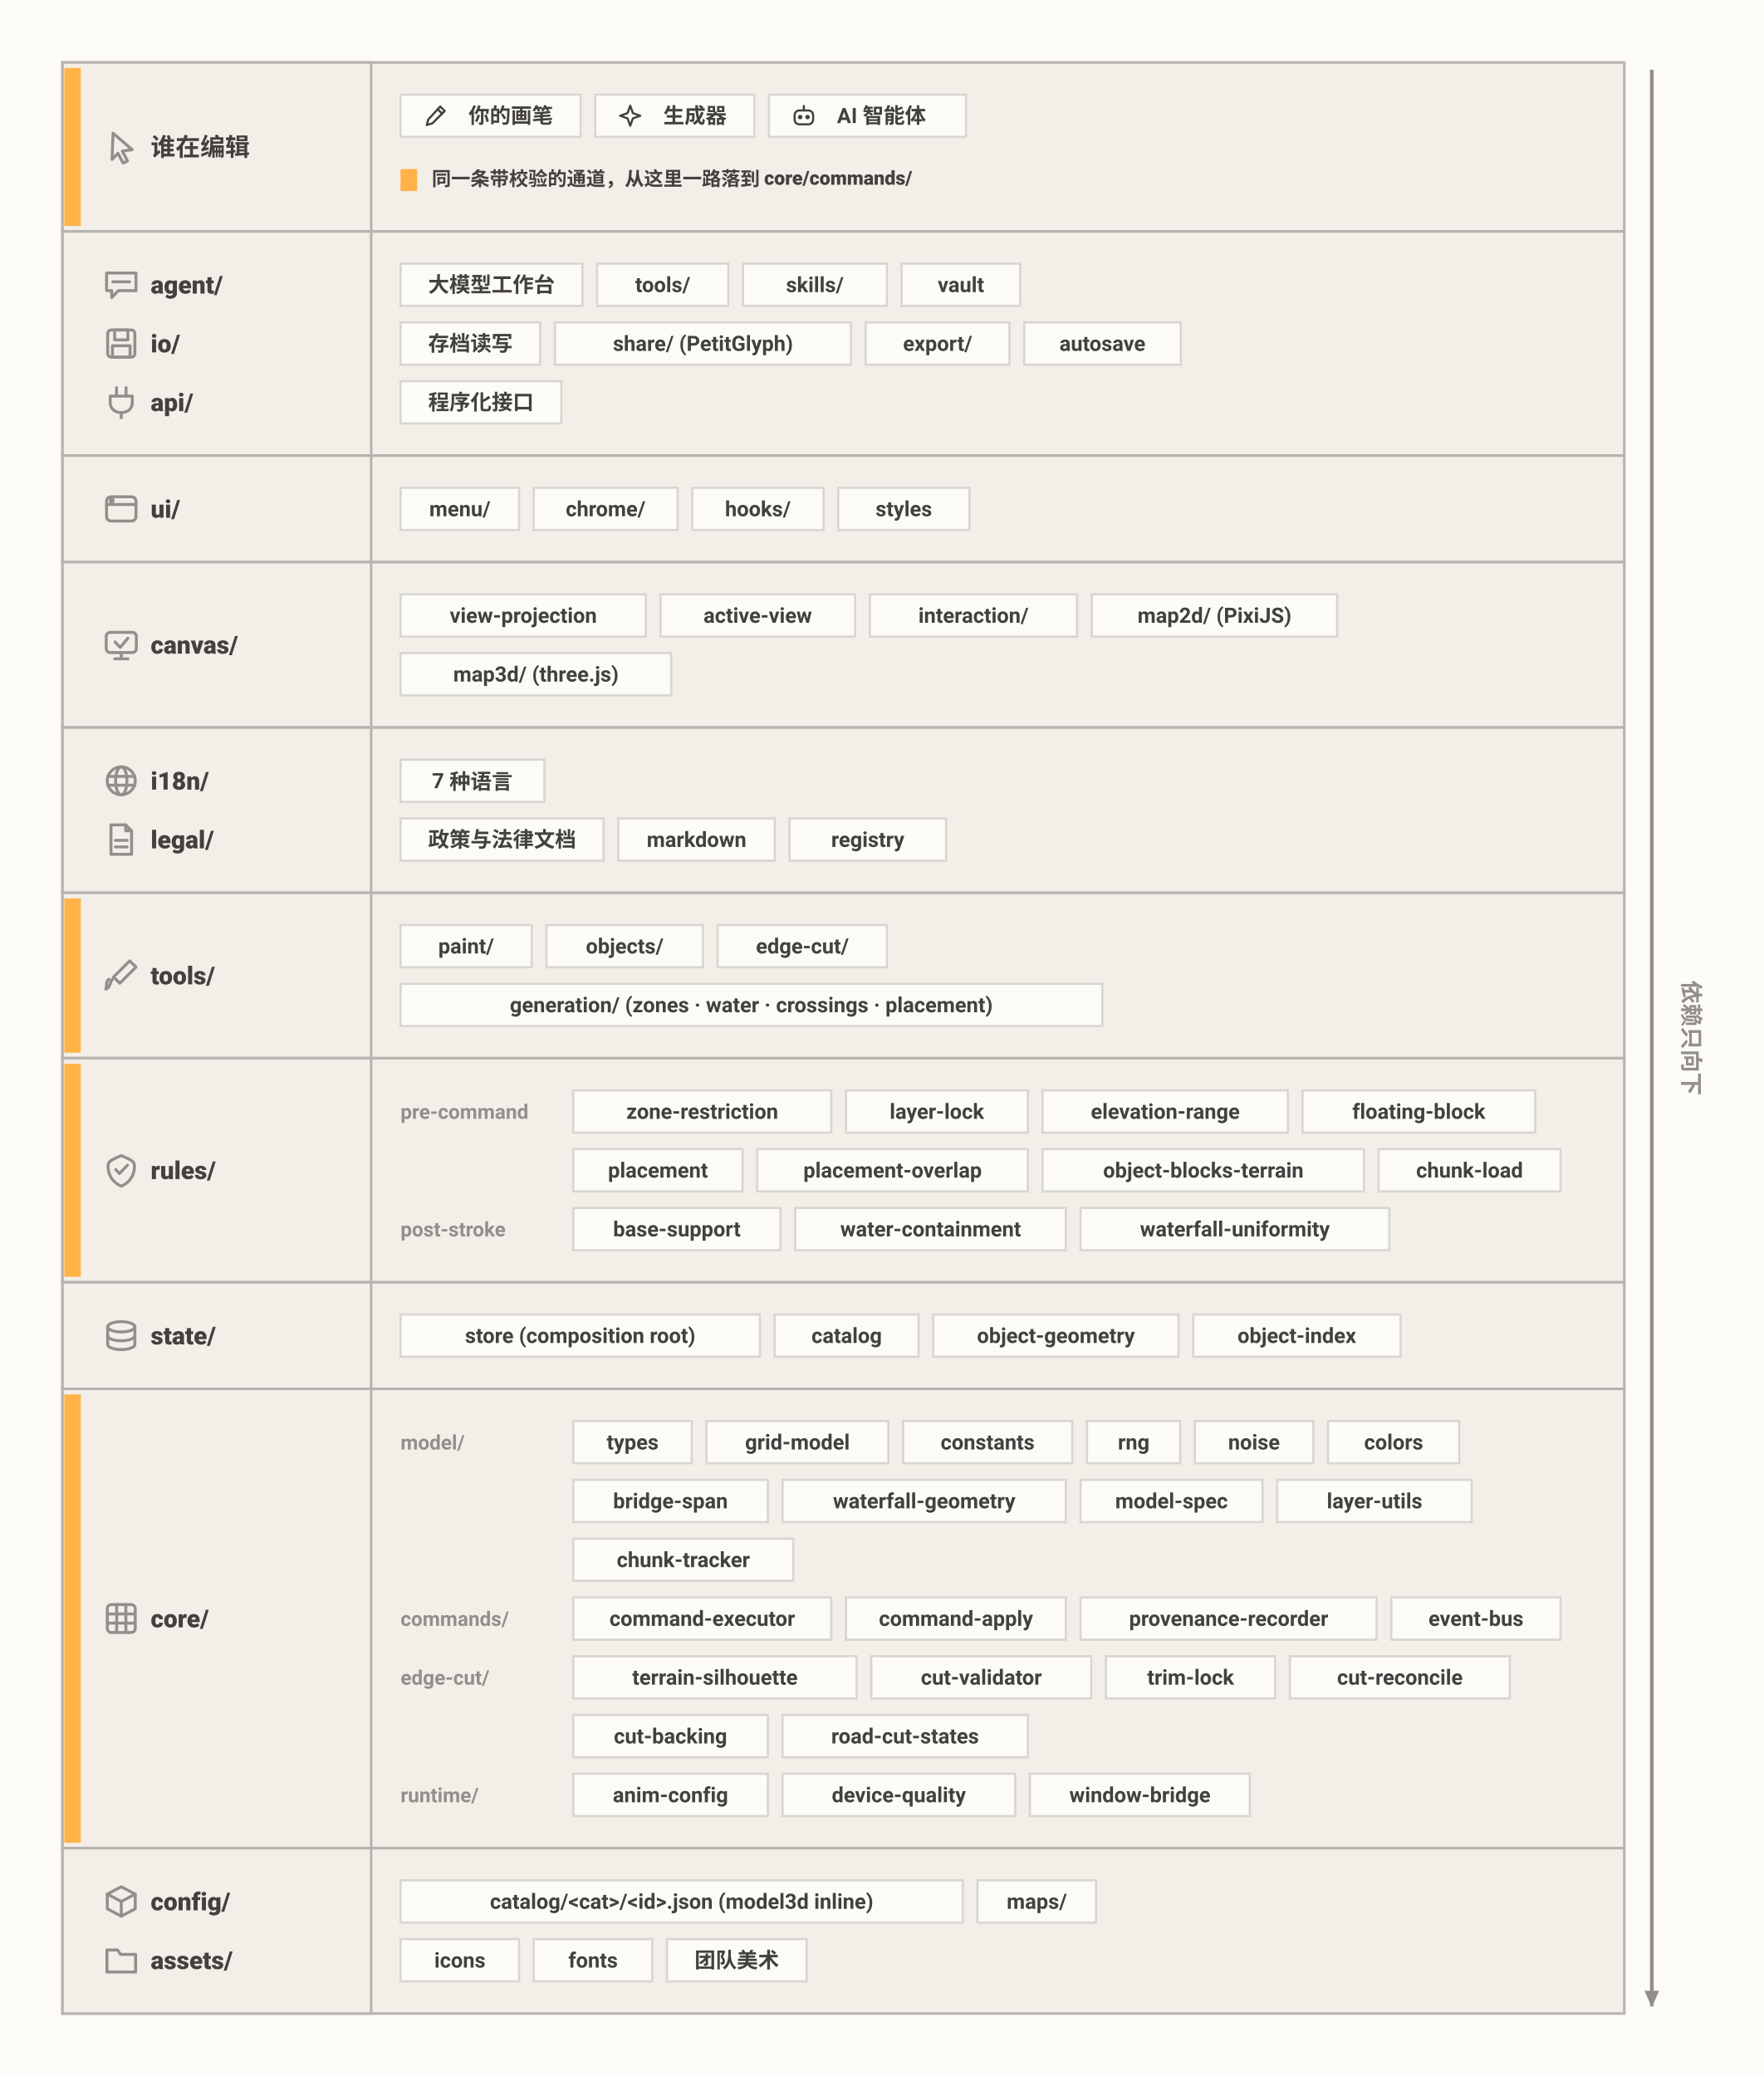
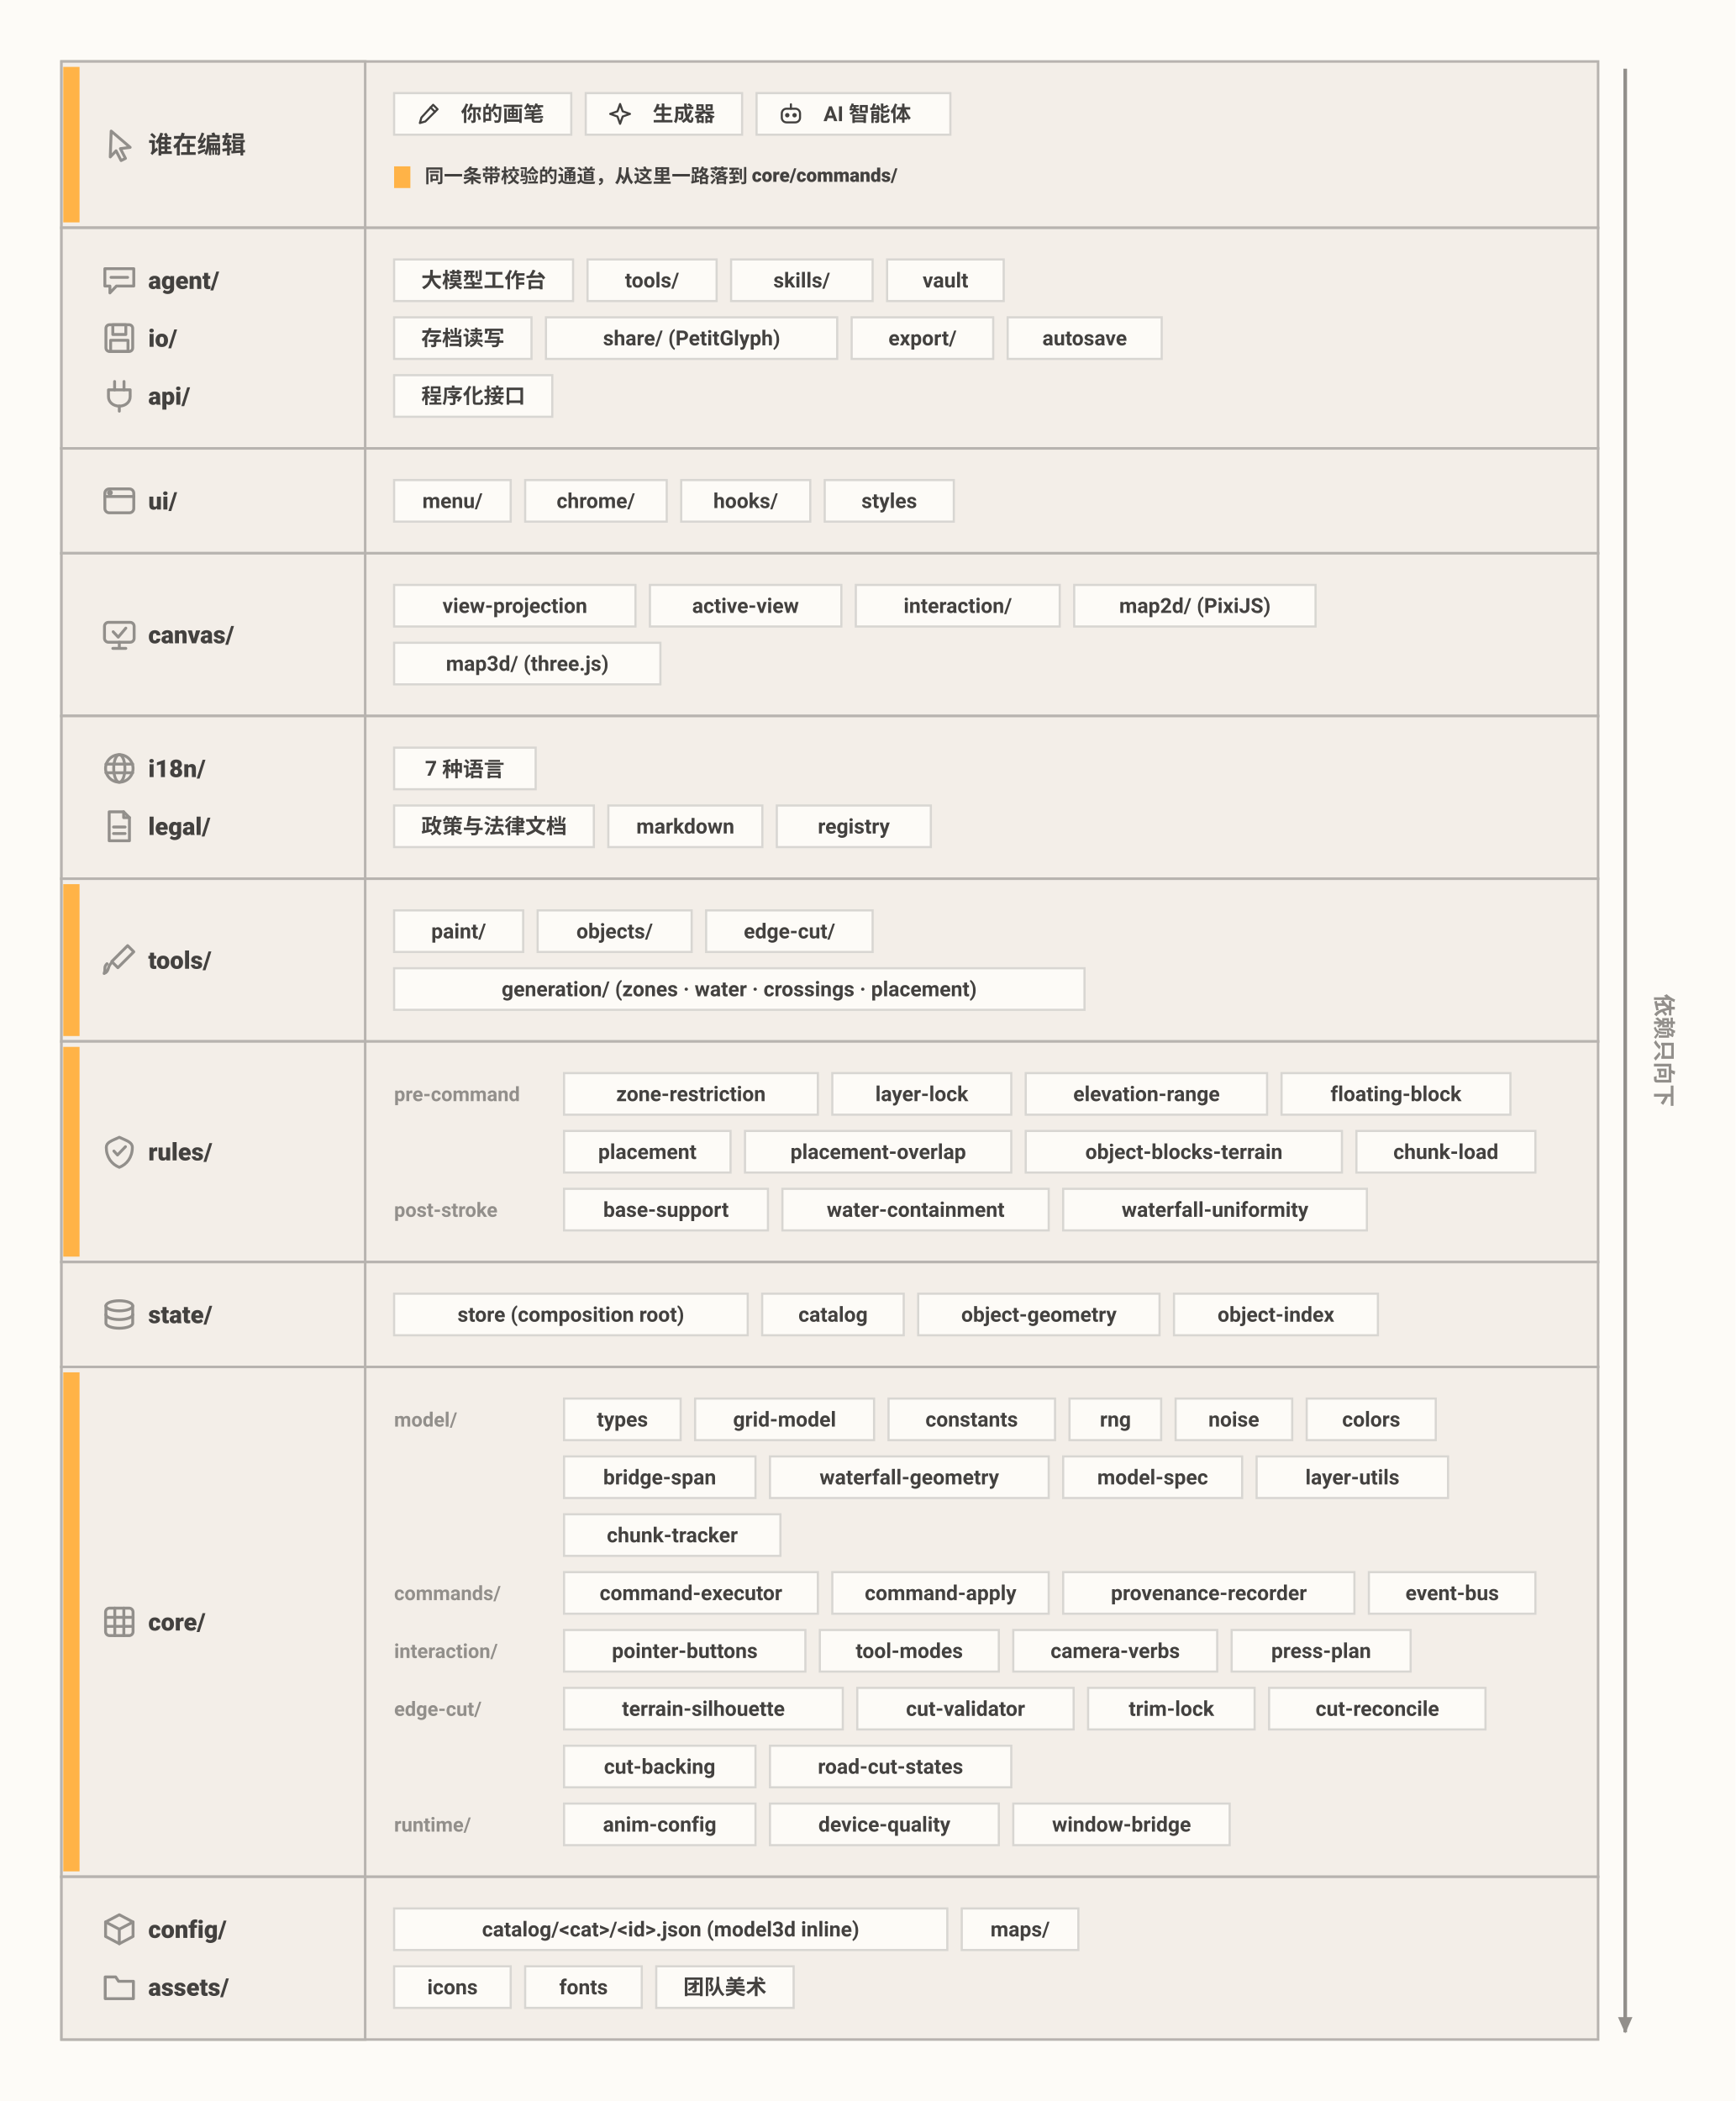
- <svg xmlns="http://www.w3.org/2000/svg" viewBox="0 0 960 1130" width="960" height="1130" font-family="system-ui, -apple-system, Segoe UI, Roboto, Helvetica, Arial, sans-serif">
+ <svg xmlns="http://www.w3.org/2000/svg" viewBox="0 0 960 1162" width="960" height="1162" font-family="system-ui, -apple-system, Segoe UI, Roboto, Helvetica, Arial, sans-serif">
  <defs>
    <marker id="ah" viewBox="0 0 10 10" refX="8.4" refY="5" markerWidth="5" markerHeight="5" orient="auto">
      <path d="M0,1 L9,5 L0,9 Z" fill="#928f8b" />
    </marker>
  </defs>
-   <rect width="960" height="1130" fill="#FDFBF7" />
+   <rect width="960" height="1162" fill="#FDFBF7" />
  <rect x="34" y="34" width="850" height="92" fill="#F3EEE8" stroke="#b7b3af" stroke-width="1.4" />
  <rect x="34" y="34" width="168" height="92" fill="#F3EEE8" stroke="#b7b3af" stroke-width="1.4" />
  <rect x="35" y="37" width="9" height="86" fill="#FFB347" />
  <g transform="translate(66,80)">
    <g fill="none" stroke="#928f8b" stroke-width="1.6" stroke-linecap="round" stroke-linejoin="round">
      <path d="M-4.5,-7.5 L6,1.5 L0.6,2.2 L3.4,7.6 L1,8.8 L-1.8,3.4 L-5,6.8 Z" />
    </g>
  </g>
  <text x="82" y="84.8" font-size="13.5" font-weight="800" fill="#43413F">谁在编辑</text>
  <rect x="218.0" y="51.5" width="98.0" height="23" fill="#FDFBF7" stroke="#d8d6d2" stroke-width="1.2" />
  <g transform="translate(237.0,63) scale(0.72)">
    <g fill="none" stroke="#43413F" stroke-width="1.6" stroke-linecap="round" stroke-linejoin="round">
      <path d="M3.6,-7 L7,-3.6 L-2.4,5.8 L-6.6,7 L-5.4,2.8 Z" />
      <path d="M1.6,-5 L5,-1.6" />
    </g>
  </g>
  <text x="255.0" y="67" font-size="11.5" font-weight="700" fill="#43413F" text-anchor="start">你的画笔</text>
  <rect x="324.0" y="51.5" width="86.5" height="23" fill="#FDFBF7" stroke="#d8d6d2" stroke-width="1.2" />
  <g transform="translate(343.0,63) scale(0.72)">
    <g fill="none" stroke="#43413F" stroke-width="1.6" stroke-linecap="round" stroke-linejoin="round">
      <path d="M0,-7.6 L2,-2 L7.6,0 L2,2 L0,7.6 L-2,2 L-7.6,0 L-2,-2 Z" />
    </g>
  </g>
  <text x="361.0" y="67" font-size="11.5" font-weight="700" fill="#43413F" text-anchor="start">生成器</text>
  <rect x="418.5" y="51.5" width="107.2" height="23" fill="#FDFBF7" stroke="#d8d6d2" stroke-width="1.2" />
  <g transform="translate(437.5,63) scale(0.72)">
    <g fill="none" stroke="#43413F" stroke-width="1.6" stroke-linecap="round" stroke-linejoin="round">
      <rect x="-7" y="-4" width="14" height="10.5" rx="3.6" />
      <path d="M0,-4 L0,-7.4" />
      <circle cx="-2.8" cy="1" r="0.9" fill="#43413F" />
      <circle cx="2.8" cy="1" r="0.9" fill="#43413F" />
    </g>
  </g>
  <text x="455.5" y="67" font-size="11.5" font-weight="700" fill="#43413F" text-anchor="start">AI 智能体</text>
  <rect x="34" y="126" width="850" height="122" fill="#F3EEE8" stroke="#b7b3af" stroke-width="1.4" />
  <rect x="34" y="126" width="168" height="122" fill="#F3EEE8" stroke="#b7b3af" stroke-width="1.4" />
  <g transform="translate(66,155)">
    <g fill="none" stroke="#928f8b" stroke-width="1.6" stroke-linecap="round" stroke-linejoin="round">
      <path d="M-8,-6.4 L8,-6.4 L8,3.2 L-1.6,3.2 L-5.2,7 L-5.2,3.2 L-8,3.2 Z" />
      <path d="M-4.6,-1.6 L4.6,-1.6" />
    </g>
  </g>
  <text x="82" y="159.8" font-size="13.5" font-weight="800" fill="#43413F">agent/</text>
  <g transform="translate(66,187)">
    <g fill="none" stroke="#928f8b" stroke-width="1.6" stroke-linecap="round" stroke-linejoin="round">
      <rect x="-7.4" y="-7.4" width="14.8" height="14.8" rx="2" />
      <rect x="-3.6" y="-7.4" width="7.2" height="5.4" />
      <rect x="-4.8" y="1.2" width="9.6" height="6.2" />
    </g>
  </g>
  <text x="82" y="191.8" font-size="13.5" font-weight="800" fill="#43413F">io/</text>
  <g transform="translate(66,219)">
    <g fill="none" stroke="#928f8b" stroke-width="1.6" stroke-linecap="round" stroke-linejoin="round">
      <path d="M-2.6,-8 L-2.6,-3.4 M2.6,-8 L2.6,-3.4" />
      <path d="M-6,-3.4 L6,-3.4 L6,0.4 C6,3.4 3.4,5.6 0,5.6 C-3.4,5.6 -6,3.4 -6,0.4 Z" />
      <path d="M0,5.6 L0,8.4" />
    </g>
  </g>
  <text x="82" y="223.8" font-size="13.5" font-weight="800" fill="#43413F">api/</text>
  <rect x="218.0" y="143.5" width="99.0" height="23" fill="#FDFBF7" stroke="#d8d6d2" stroke-width="1.2" />
  <text x="267.5" y="159" font-size="11.5" font-weight="600" fill="#43413F" text-anchor="middle">大模型工作台</text>
  <rect x="325.0" y="143.5" width="71.4" height="23" fill="#FDFBF7" stroke="#d8d6d2" stroke-width="1.2" />
  <text x="360.7" y="159" font-size="11.5" font-weight="600" fill="#43413F" text-anchor="middle">tools/</text>
  <rect x="404.4" y="143.5" width="78.3" height="23" fill="#FDFBF7" stroke="#d8d6d2" stroke-width="1.2" />
  <text x="443.5" y="159" font-size="11.5" font-weight="600" fill="#43413F" text-anchor="middle">skills/</text>
  <rect x="490.7" y="143.5" width="64.5" height="23" fill="#FDFBF7" stroke="#d8d6d2" stroke-width="1.2" />
  <text x="523.0" y="159" font-size="11.5" font-weight="600" fill="#43413F" text-anchor="middle">vault</text>
  <rect x="218.0" y="175.5" width="76.0" height="23" fill="#FDFBF7" stroke="#d8d6d2" stroke-width="1.2" />
  <text x="256.0" y="191" font-size="11.5" font-weight="600" fill="#43413F" text-anchor="middle">存档读写</text>
  <rect x="302.0" y="175.5" width="161.1" height="23" fill="#FDFBF7" stroke="#d8d6d2" stroke-width="1.2" />
  <text x="382.6" y="191" font-size="11.5" font-weight="600" fill="#43413F" text-anchor="middle">share/ (PetitGlyph)</text>
  <rect x="471.1" y="175.5" width="78.3" height="23" fill="#FDFBF7" stroke="#d8d6d2" stroke-width="1.2" />
  <text x="510.3" y="191" font-size="11.5" font-weight="600" fill="#43413F" text-anchor="middle">export/</text>
  <rect x="557.4" y="175.5" width="85.2" height="23" fill="#FDFBF7" stroke="#d8d6d2" stroke-width="1.2" />
  <text x="600.0" y="191" font-size="11.5" font-weight="600" fill="#43413F" text-anchor="middle">autosave</text>
  <rect x="218.0" y="207.5" width="87.5" height="23" fill="#FDFBF7" stroke="#d8d6d2" stroke-width="1.2" />
  <text x="261.8" y="223" font-size="11.5" font-weight="600" fill="#43413F" text-anchor="middle">程序化接口</text>
  <rect x="34" y="248" width="850" height="58" fill="#F3EEE8" stroke="#b7b3af" stroke-width="1.4" />
  <rect x="34" y="248" width="168" height="58" fill="#F3EEE8" stroke="#b7b3af" stroke-width="1.4" />
  <g transform="translate(66,277)">
    <g fill="none" stroke="#928f8b" stroke-width="1.6" stroke-linecap="round" stroke-linejoin="round">
      <rect x="-8" y="-6.6" width="16" height="13.2" rx="2.4" />
      <path d="M-8,-2.4 L8,-2.4" />
      <circle cx="-5.2" cy="-4.5" r="0.8" fill="#928f8b" />
    </g>
  </g>
  <text x="82" y="281.8" font-size="13.5" font-weight="800" fill="#43413F">ui/</text>
  <rect x="218.0" y="265.5" width="64.5" height="23" fill="#FDFBF7" stroke="#d8d6d2" stroke-width="1.2" />
  <text x="250.3" y="281" font-size="11.5" font-weight="600" fill="#43413F" text-anchor="middle">menu/</text>
  <rect x="290.5" y="265.5" width="78.3" height="23" fill="#FDFBF7" stroke="#d8d6d2" stroke-width="1.2" />
  <text x="329.6" y="281" font-size="11.5" font-weight="600" fill="#43413F" text-anchor="middle">chrome/</text>
  <rect x="376.8" y="265.5" width="71.4" height="23" fill="#FDFBF7" stroke="#d8d6d2" stroke-width="1.2" />
  <text x="412.5" y="281" font-size="11.5" font-weight="600" fill="#43413F" text-anchor="middle">hooks/</text>
  <rect x="456.2" y="265.5" width="71.4" height="23" fill="#FDFBF7" stroke="#d8d6d2" stroke-width="1.2" />
  <text x="491.9" y="281" font-size="11.5" font-weight="600" fill="#43413F" text-anchor="middle">styles</text>
  <rect x="34" y="306" width="850" height="90" fill="#F3EEE8" stroke="#b7b3af" stroke-width="1.4" />
  <rect x="34" y="306" width="168" height="90" fill="#F3EEE8" stroke="#b7b3af" stroke-width="1.4" />
  <g transform="translate(66,351)">
    <g fill="none" stroke="#928f8b" stroke-width="1.6" stroke-linecap="round" stroke-linejoin="round">
      <rect x="-8.2" y="-6.8" width="16.4" height="11" rx="2.2" />
      <path d="M-3.6,7.6 L3.6,7.6 M0,4.2 L0,7.6" />
      <path d="M-3.4,-1.6 L-0.6,1.4 L3.6,-3.6" />
    </g>
  </g>
  <text x="82" y="355.8" font-size="13.5" font-weight="800" fill="#43413F">canvas/</text>
  <rect x="218.0" y="323.5" width="133.5" height="23" fill="#FDFBF7" stroke="#d8d6d2" stroke-width="1.2" />
  <text x="284.8" y="339" font-size="11.5" font-weight="600" fill="#43413F" text-anchor="middle">view-projection</text>
  <rect x="359.5" y="323.5" width="105.9" height="23" fill="#FDFBF7" stroke="#d8d6d2" stroke-width="1.2" />
  <text x="412.4" y="339" font-size="11.5" font-weight="600" fill="#43413F" text-anchor="middle">active-view</text>
  <rect x="473.4" y="323.5" width="112.8" height="23" fill="#FDFBF7" stroke="#d8d6d2" stroke-width="1.2" />
  <text x="529.8" y="339" font-size="11.5" font-weight="600" fill="#43413F" text-anchor="middle">interaction/</text>
  <rect x="594.2" y="323.5" width="133.5" height="23" fill="#FDFBF7" stroke="#d8d6d2" stroke-width="1.2" />
  <text x="661.0" y="339" font-size="11.5" font-weight="600" fill="#43413F" text-anchor="middle">map2d/ (PixiJS)</text>
  <rect x="218.0" y="355.5" width="147.3" height="23" fill="#FDFBF7" stroke="#d8d6d2" stroke-width="1.2" />
  <text x="291.7" y="371" font-size="11.5" font-weight="600" fill="#43413F" text-anchor="middle">map3d/ (three.js)</text>
  <rect x="34" y="396" width="850" height="90" fill="#F3EEE8" stroke="#b7b3af" stroke-width="1.4" />
  <rect x="34" y="396" width="168" height="90" fill="#F3EEE8" stroke="#b7b3af" stroke-width="1.4" />
  <g transform="translate(66,425)">
    <g fill="none" stroke="#928f8b" stroke-width="1.6" stroke-linecap="round" stroke-linejoin="round">
      <circle cx="0" cy="0" r="7.6" />
      <ellipse cx="0" cy="0" rx="3.1" ry="7.6" />
      <path d="M-7.4,-2.4 L7.4,-2.4 M-7.4,2.4 L7.4,2.4" />
    </g>
  </g>
  <text x="82" y="429.8" font-size="13.5" font-weight="800" fill="#43413F">i18n/</text>
  <g transform="translate(66,457)">
    <g fill="none" stroke="#928f8b" stroke-width="1.6" stroke-linecap="round" stroke-linejoin="round">
      <path d="M-5.6,-8 L2.4,-8 L5.6,-4.8 L5.6,8 L-5.6,8 Z" />
      <path d="M2.4,-8 L2.4,-4.8 L5.6,-4.8" />
      <path d="M-3.2,0.4 L3.2,0.4 M-3.2,4 L3.2,4" />
    </g>
  </g>
  <text x="82" y="461.8" font-size="13.5" font-weight="800" fill="#43413F">legal/</text>
  <rect x="218.0" y="413.5" width="78.3" height="23" fill="#FDFBF7" stroke="#d8d6d2" stroke-width="1.2" />
  <text x="257.1" y="429" font-size="11.5" font-weight="600" fill="#43413F" text-anchor="middle">7 种语言</text>
  <rect x="218.0" y="445.5" width="110.5" height="23" fill="#FDFBF7" stroke="#d8d6d2" stroke-width="1.2" />
  <text x="273.3" y="461" font-size="11.5" font-weight="600" fill="#43413F" text-anchor="middle">政策与法律文档</text>
  <rect x="336.5" y="445.5" width="85.2" height="23" fill="#FDFBF7" stroke="#d8d6d2" stroke-width="1.2" />
  <text x="379.1" y="461" font-size="11.5" font-weight="600" fill="#43413F" text-anchor="middle">markdown</text>
  <rect x="429.7" y="445.5" width="85.2" height="23" fill="#FDFBF7" stroke="#d8d6d2" stroke-width="1.2" />
  <text x="472.3" y="461" font-size="11.5" font-weight="600" fill="#43413F" text-anchor="middle">registry</text>
  <rect x="34" y="486" width="850" height="90" fill="#F3EEE8" stroke="#b7b3af" stroke-width="1.4" />
  <rect x="34" y="486" width="168" height="90" fill="#F3EEE8" stroke="#b7b3af" stroke-width="1.4" />
  <rect x="35" y="489" width="9" height="84" fill="#FFB347" />
  <g transform="translate(66,531)">
    <g fill="none" stroke="#928f8b" stroke-width="1.6" stroke-linecap="round" stroke-linejoin="round">
      <path d="M4.6,-8 L8,-4.6 L-0.8,4.2 L-4.2,0.8 Z" />
      <path d="M-4.6,1.8 C-6.6,3.8 -5.6,6.4 -8.4,7.4 C-7.4,4.6 -8.8,4 -6.8,2" />
    </g>
  </g>
  <text x="82" y="535.8" font-size="13.5" font-weight="800" fill="#43413F">tools/</text>
  <rect x="218.0" y="503.5" width="71.4" height="23" fill="#FDFBF7" stroke="#d8d6d2" stroke-width="1.2" />
  <text x="253.7" y="519" font-size="11.5" font-weight="600" fill="#43413F" text-anchor="middle">paint/</text>
  <rect x="297.4" y="503.5" width="85.2" height="23" fill="#FDFBF7" stroke="#d8d6d2" stroke-width="1.2" />
  <text x="340.0" y="519" font-size="11.5" font-weight="600" fill="#43413F" text-anchor="middle">objects/</text>
  <rect x="390.6" y="503.5" width="92.1" height="23" fill="#FDFBF7" stroke="#d8d6d2" stroke-width="1.2" />
  <text x="436.7" y="519" font-size="11.5" font-weight="600" fill="#43413F" text-anchor="middle">edge-cut/</text>
  <rect x="218.0" y="535.5" width="381.9" height="23" fill="#FDFBF7" stroke="#d8d6d2" stroke-width="1.2" />
  <text x="408.9" y="551" font-size="11.5" font-weight="600" fill="#43413F" text-anchor="middle">generation/ (zones · water · crossings · placement)</text>
  <rect x="34" y="576" width="850" height="122" fill="#F3EEE8" stroke="#b7b3af" stroke-width="1.4" />
  <rect x="34" y="576" width="168" height="122" fill="#F3EEE8" stroke="#b7b3af" stroke-width="1.4" />
  <rect x="35" y="579" width="9" height="116" fill="#FFB347" />
  <g transform="translate(66,637)">
    <g fill="none" stroke="#928f8b" stroke-width="1.6" stroke-linecap="round" stroke-linejoin="round">
      <path d="M0,-8 C4.4,-6 7.2,-5.2 7.2,-2.4 C7.2,3 4.2,7 0,8.6 C-4.2,7 -7.2,3 -7.2,-2.4 C-7.2,-5.2 -4.4,-6 0,-8 Z" />
      <path d="M-3,-0.4 L-1,1.8 L3.4,-2.8" />
    </g>
  </g>
  <text x="82" y="641.8" font-size="13.5" font-weight="800" fill="#43413F">rules/</text>
  <text x="218" y="609" font-size="11" font-weight="700" fill="#928f8b">pre-command</text>
  <rect x="312.0" y="593.5" width="140.4" height="23" fill="#FDFBF7" stroke="#d8d6d2" stroke-width="1.2" />
  <text x="382.2" y="609" font-size="11.5" font-weight="600" fill="#43413F" text-anchor="middle">zone-restriction</text>
  <rect x="460.4" y="593.5" width="99.0" height="23" fill="#FDFBF7" stroke="#d8d6d2" stroke-width="1.2" />
  <text x="509.9" y="609" font-size="11.5" font-weight="600" fill="#43413F" text-anchor="middle">layer-lock</text>
  <rect x="567.4" y="593.5" width="133.5" height="23" fill="#FDFBF7" stroke="#d8d6d2" stroke-width="1.2" />
  <text x="634.2" y="609" font-size="11.5" font-weight="600" fill="#43413F" text-anchor="middle">elevation-range</text>
  <rect x="708.9" y="593.5" width="126.6" height="23" fill="#FDFBF7" stroke="#d8d6d2" stroke-width="1.2" />
  <text x="772.2" y="609" font-size="11.5" font-weight="600" fill="#43413F" text-anchor="middle">floating-block</text>
  <rect x="312.0" y="625.5" width="92.1" height="23" fill="#FDFBF7" stroke="#d8d6d2" stroke-width="1.2" />
  <text x="358.1" y="641" font-size="11.5" font-weight="600" fill="#43413F" text-anchor="middle">placement</text>
  <rect x="412.1" y="625.5" width="147.3" height="23" fill="#FDFBF7" stroke="#d8d6d2" stroke-width="1.2" />
  <text x="485.8" y="641" font-size="11.5" font-weight="600" fill="#43413F" text-anchor="middle">placement-overlap</text>
  <rect x="567.4" y="625.5" width="174.9" height="23" fill="#FDFBF7" stroke="#d8d6d2" stroke-width="1.2" />
  <text x="654.9" y="641" font-size="11.5" font-weight="600" fill="#43413F" text-anchor="middle">object-blocks-terrain</text>
  <rect x="750.3" y="625.5" width="99.0" height="23" fill="#FDFBF7" stroke="#d8d6d2" stroke-width="1.2" />
  <text x="799.8" y="641" font-size="11.5" font-weight="600" fill="#43413F" text-anchor="middle">chunk-load</text>
  <text x="218" y="673" font-size="11" font-weight="700" fill="#928f8b">post-stroke</text>
  <rect x="312.0" y="657.5" width="112.8" height="23" fill="#FDFBF7" stroke="#d8d6d2" stroke-width="1.2" />
  <text x="368.4" y="673" font-size="11.5" font-weight="600" fill="#43413F" text-anchor="middle">base-support</text>
  <rect x="432.8" y="657.5" width="147.3" height="23" fill="#FDFBF7" stroke="#d8d6d2" stroke-width="1.2" />
  <text x="506.5" y="673" font-size="11.5" font-weight="600" fill="#43413F" text-anchor="middle">water-containment</text>
  <rect x="588.1" y="657.5" width="168.0" height="23" fill="#FDFBF7" stroke="#d8d6d2" stroke-width="1.2" />
  <text x="672.1" y="673" font-size="11.5" font-weight="600" fill="#43413F" text-anchor="middle">waterfall-uniformity</text>
  <rect x="34" y="698" width="850" height="58" fill="#F3EEE8" stroke="#b7b3af" stroke-width="1.4" />
  <rect x="34" y="698" width="168" height="58" fill="#F3EEE8" stroke="#b7b3af" stroke-width="1.4" />
  <g transform="translate(66,727)">
    <g fill="none" stroke="#928f8b" stroke-width="1.6" stroke-linecap="round" stroke-linejoin="round">
      <ellipse cx="0" cy="-4.8" rx="7.4" ry="2.8" />
      <path d="M-7.4,-4.8 L-7.4,4.8 C-7.4,6.4 -4,7.6 0,7.6 C4,7.6 7.4,6.4 7.4,4.8 L7.4,-4.8" />
      <path d="M-7.4,0 C-7.4,1.6 -4,2.8 0,2.8 C4,2.8 7.4,1.6 7.4,0" />
    </g>
  </g>
  <text x="82" y="731.8" font-size="13.5" font-weight="800" fill="#43413F">state/</text>
  <rect x="218.0" y="715.5" width="195.6" height="23" fill="#FDFBF7" stroke="#d8d6d2" stroke-width="1.2" />
  <text x="315.8" y="731" font-size="11.5" font-weight="600" fill="#43413F" text-anchor="middle">store (composition root)</text>
  <rect x="421.6" y="715.5" width="78.3" height="23" fill="#FDFBF7" stroke="#d8d6d2" stroke-width="1.2" />
  <text x="460.8" y="731" font-size="11.5" font-weight="600" fill="#43413F" text-anchor="middle">catalog</text>
  <rect x="507.9" y="715.5" width="133.5" height="23" fill="#FDFBF7" stroke="#d8d6d2" stroke-width="1.2" />
  <text x="574.7" y="731" font-size="11.5" font-weight="600" fill="#43413F" text-anchor="middle">object-geometry</text>
  <rect x="649.4" y="715.5" width="112.8" height="23" fill="#FDFBF7" stroke="#d8d6d2" stroke-width="1.2" />
  <text x="705.8" y="731" font-size="11.5" font-weight="600" fill="#43413F" text-anchor="middle">object-index</text>
-   <rect x="34" y="756" width="850" height="250" fill="#F3EEE8" stroke="#b7b3af" stroke-width="1.4" />
-   <rect x="34" y="756" width="168" height="250" fill="#F3EEE8" stroke="#b7b3af" stroke-width="1.4" />
-   <rect x="35" y="759" width="9" height="244" fill="#FFB347" />
-   <g transform="translate(66,881)">
+   <rect x="34" y="756" width="850" height="282" fill="#F3EEE8" stroke="#b7b3af" stroke-width="1.4" />
+   <rect x="34" y="756" width="168" height="282" fill="#F3EEE8" stroke="#b7b3af" stroke-width="1.4" />
+   <rect x="35" y="759" width="9" height="276" fill="#FFB347" />
+   <g transform="translate(66,897)">
    <g fill="none" stroke="#928f8b" stroke-width="1.6" stroke-linecap="round" stroke-linejoin="round">
      <rect x="-7.6" y="-7.6" width="15.2" height="15.2" rx="2.2" />
      <path d="M-2.5,-7.6 L-2.5,7.6 M2.5,-7.6 L2.5,7.6 M-7.6,-2.5 L7.6,-2.5 M-7.6,2.5 L7.6,2.5" />
    </g>
  </g>
-   <text x="82" y="885.8" font-size="13.5" font-weight="800" fill="#43413F">core/</text>
+   <text x="82" y="901.8" font-size="13.5" font-weight="800" fill="#43413F">core/</text>
  <text x="218" y="789" font-size="11" font-weight="700" fill="#928f8b">model/</text>
  <rect x="312.0" y="773.5" width="64.5" height="23" fill="#FDFBF7" stroke="#d8d6d2" stroke-width="1.2" />
  <text x="344.3" y="789" font-size="11.5" font-weight="600" fill="#43413F" text-anchor="middle">types</text>
  <rect x="384.5" y="773.5" width="99.0" height="23" fill="#FDFBF7" stroke="#d8d6d2" stroke-width="1.2" />
  <text x="434.0" y="789" font-size="11.5" font-weight="600" fill="#43413F" text-anchor="middle">grid-model</text>
  <rect x="491.5" y="773.5" width="92.1" height="23" fill="#FDFBF7" stroke="#d8d6d2" stroke-width="1.2" />
  <text x="537.5" y="789" font-size="11.5" font-weight="600" fill="#43413F" text-anchor="middle">constants</text>
  <rect x="591.6" y="773.5" width="50.7" height="23" fill="#FDFBF7" stroke="#d8d6d2" stroke-width="1.2" />
  <text x="617.0" y="789" font-size="11.5" font-weight="600" fill="#43413F" text-anchor="middle">rng</text>
  <rect x="650.3" y="773.5" width="64.5" height="23" fill="#FDFBF7" stroke="#d8d6d2" stroke-width="1.2" />
  <text x="682.5" y="789" font-size="11.5" font-weight="600" fill="#43413F" text-anchor="middle">noise</text>
  <rect x="722.8" y="773.5" width="71.4" height="23" fill="#FDFBF7" stroke="#d8d6d2" stroke-width="1.2" />
  <text x="758.5" y="789" font-size="11.5" font-weight="600" fill="#43413F" text-anchor="middle">colors</text>
  <rect x="312.0" y="805.5" width="105.9" height="23" fill="#FDFBF7" stroke="#d8d6d2" stroke-width="1.2" />
  <text x="364.9" y="821" font-size="11.5" font-weight="600" fill="#43413F" text-anchor="middle">bridge-span</text>
  <rect x="425.9" y="805.5" width="154.2" height="23" fill="#FDFBF7" stroke="#d8d6d2" stroke-width="1.2" />
  <text x="503.0" y="821" font-size="11.5" font-weight="600" fill="#43413F" text-anchor="middle">waterfall-geometry</text>
  <rect x="588.1" y="805.5" width="99.0" height="23" fill="#FDFBF7" stroke="#d8d6d2" stroke-width="1.2" />
  <text x="637.6" y="821" font-size="11.5" font-weight="600" fill="#43413F" text-anchor="middle">model-spec</text>
  <rect x="695.1" y="805.5" width="105.9" height="23" fill="#FDFBF7" stroke="#d8d6d2" stroke-width="1.2" />
  <text x="748.1" y="821" font-size="11.5" font-weight="600" fill="#43413F" text-anchor="middle">layer-utils</text>
  <rect x="312.0" y="837.5" width="119.7" height="23" fill="#FDFBF7" stroke="#d8d6d2" stroke-width="1.2" />
  <text x="371.9" y="853" font-size="11.5" font-weight="600" fill="#43413F" text-anchor="middle">chunk-tracker</text>
  <text x="218" y="885" font-size="11" font-weight="700" fill="#928f8b">commands/</text>
  <rect x="312.0" y="869.5" width="140.4" height="23" fill="#FDFBF7" stroke="#d8d6d2" stroke-width="1.2" />
  <text x="382.2" y="885" font-size="11.5" font-weight="600" fill="#43413F" text-anchor="middle">command-executor</text>
  <rect x="460.4" y="869.5" width="119.7" height="23" fill="#FDFBF7" stroke="#d8d6d2" stroke-width="1.2" />
  <text x="520.3" y="885" font-size="11.5" font-weight="600" fill="#43413F" text-anchor="middle">command-apply</text>
  <rect x="588.1" y="869.5" width="161.1" height="23" fill="#FDFBF7" stroke="#d8d6d2" stroke-width="1.2" />
  <text x="668.7" y="885" font-size="11.5" font-weight="600" fill="#43413F" text-anchor="middle">provenance-recorder</text>
  <rect x="757.2" y="869.5" width="92.1" height="23" fill="#FDFBF7" stroke="#d8d6d2" stroke-width="1.2" />
  <text x="803.3" y="885" font-size="11.5" font-weight="600" fill="#43413F" text-anchor="middle">event-bus</text>
-   <text x="218" y="917" font-size="11" font-weight="700" fill="#928f8b">edge-cut/</text>
-   <rect x="312.0" y="901.5" width="154.2" height="23" fill="#FDFBF7" stroke="#d8d6d2" stroke-width="1.2" />
-   <text x="389.1" y="917" font-size="11.5" font-weight="600" fill="#43413F" text-anchor="middle">terrain-silhouette</text>
-   <rect x="474.2" y="901.5" width="119.7" height="23" fill="#FDFBF7" stroke="#d8d6d2" stroke-width="1.2" />
-   <text x="534.1" y="917" font-size="11.5" font-weight="600" fill="#43413F" text-anchor="middle">cut-validator</text>
-   <rect x="601.9" y="901.5" width="92.1" height="23" fill="#FDFBF7" stroke="#d8d6d2" stroke-width="1.2" />
-   <text x="648.0" y="917" font-size="11.5" font-weight="600" fill="#43413F" text-anchor="middle">trim-lock</text>
-   <rect x="702.0" y="901.5" width="119.7" height="23" fill="#FDFBF7" stroke="#d8d6d2" stroke-width="1.2" />
-   <text x="761.9" y="917" font-size="11.5" font-weight="600" fill="#43413F" text-anchor="middle">cut-reconcile</text>
-   <rect x="312.0" y="933.5" width="105.9" height="23" fill="#FDFBF7" stroke="#d8d6d2" stroke-width="1.2" />
-   <text x="364.9" y="949" font-size="11.5" font-weight="600" fill="#43413F" text-anchor="middle">cut-backing</text>
-   <rect x="425.9" y="933.5" width="133.5" height="23" fill="#FDFBF7" stroke="#d8d6d2" stroke-width="1.2" />
-   <text x="492.6" y="949" font-size="11.5" font-weight="600" fill="#43413F" text-anchor="middle">road-cut-states</text>
-   <text x="218" y="981" font-size="11" font-weight="700" fill="#928f8b">runtime/</text>
+   <text x="218" y="917" font-size="11" font-weight="700" fill="#928f8b">interaction/</text>
+   <rect x="312.0" y="901.5" width="133.5" height="23" fill="#FDFBF7" stroke="#d8d6d2" stroke-width="1.2" />
+   <text x="378.8" y="917" font-size="11.5" font-weight="600" fill="#43413F" text-anchor="middle">pointer-buttons</text>
+   <rect x="453.5" y="901.5" width="99.0" height="23" fill="#FDFBF7" stroke="#d8d6d2" stroke-width="1.2" />
+   <text x="503.0" y="917" font-size="11.5" font-weight="600" fill="#43413F" text-anchor="middle">tool-modes</text>
+   <rect x="560.5" y="901.5" width="112.8" height="23" fill="#FDFBF7" stroke="#d8d6d2" stroke-width="1.2" />
+   <text x="616.9" y="917" font-size="11.5" font-weight="600" fill="#43413F" text-anchor="middle">camera-verbs</text>
+   <rect x="681.3" y="901.5" width="99.0" height="23" fill="#FDFBF7" stroke="#d8d6d2" stroke-width="1.2" />
+   <text x="730.8" y="917" font-size="11.5" font-weight="600" fill="#43413F" text-anchor="middle">press-plan</text>
+   <text x="218" y="949" font-size="11" font-weight="700" fill="#928f8b">edge-cut/</text>
+   <rect x="312.0" y="933.5" width="154.2" height="23" fill="#FDFBF7" stroke="#d8d6d2" stroke-width="1.2" />
+   <text x="389.1" y="949" font-size="11.5" font-weight="600" fill="#43413F" text-anchor="middle">terrain-silhouette</text>
+   <rect x="474.2" y="933.5" width="119.7" height="23" fill="#FDFBF7" stroke="#d8d6d2" stroke-width="1.2" />
+   <text x="534.1" y="949" font-size="11.5" font-weight="600" fill="#43413F" text-anchor="middle">cut-validator</text>
+   <rect x="601.9" y="933.5" width="92.1" height="23" fill="#FDFBF7" stroke="#d8d6d2" stroke-width="1.2" />
+   <text x="648.0" y="949" font-size="11.5" font-weight="600" fill="#43413F" text-anchor="middle">trim-lock</text>
+   <rect x="702.0" y="933.5" width="119.7" height="23" fill="#FDFBF7" stroke="#d8d6d2" stroke-width="1.2" />
+   <text x="761.9" y="949" font-size="11.5" font-weight="600" fill="#43413F" text-anchor="middle">cut-reconcile</text>
  <rect x="312.0" y="965.5" width="105.9" height="23" fill="#FDFBF7" stroke="#d8d6d2" stroke-width="1.2" />
-   <text x="364.9" y="981" font-size="11.5" font-weight="600" fill="#43413F" text-anchor="middle">anim-config</text>
-   <rect x="425.9" y="965.5" width="126.6" height="23" fill="#FDFBF7" stroke="#d8d6d2" stroke-width="1.2" />
-   <text x="489.2" y="981" font-size="11.5" font-weight="600" fill="#43413F" text-anchor="middle">device-quality</text>
-   <rect x="560.5" y="965.5" width="119.7" height="23" fill="#FDFBF7" stroke="#d8d6d2" stroke-width="1.2" />
-   <text x="620.4" y="981" font-size="11.5" font-weight="600" fill="#43413F" text-anchor="middle">window-bridge</text>
-   <rect x="34" y="1006" width="850" height="90" fill="#F3EEE8" stroke="#b7b3af" stroke-width="1.4" />
-   <rect x="34" y="1006" width="168" height="90" fill="#F3EEE8" stroke="#b7b3af" stroke-width="1.4" />
-   <g transform="translate(66,1035)">
+   <text x="364.9" y="981" font-size="11.5" font-weight="600" fill="#43413F" text-anchor="middle">cut-backing</text>
+   <rect x="425.9" y="965.5" width="133.5" height="23" fill="#FDFBF7" stroke="#d8d6d2" stroke-width="1.2" />
+   <text x="492.6" y="981" font-size="11.5" font-weight="600" fill="#43413F" text-anchor="middle">road-cut-states</text>
+   <text x="218" y="1013" font-size="11" font-weight="700" fill="#928f8b">runtime/</text>
+   <rect x="312.0" y="997.5" width="105.9" height="23" fill="#FDFBF7" stroke="#d8d6d2" stroke-width="1.2" />
+   <text x="364.9" y="1013" font-size="11.5" font-weight="600" fill="#43413F" text-anchor="middle">anim-config</text>
+   <rect x="425.9" y="997.5" width="126.6" height="23" fill="#FDFBF7" stroke="#d8d6d2" stroke-width="1.2" />
+   <text x="489.2" y="1013" font-size="11.5" font-weight="600" fill="#43413F" text-anchor="middle">device-quality</text>
+   <rect x="560.5" y="997.5" width="119.7" height="23" fill="#FDFBF7" stroke="#d8d6d2" stroke-width="1.2" />
+   <text x="620.4" y="1013" font-size="11.5" font-weight="600" fill="#43413F" text-anchor="middle">window-bridge</text>
+   <rect x="34" y="1038" width="850" height="90" fill="#F3EEE8" stroke="#b7b3af" stroke-width="1.4" />
+   <rect x="34" y="1038" width="168" height="90" fill="#F3EEE8" stroke="#b7b3af" stroke-width="1.4" />
+   <g transform="translate(66,1067)">
    <g fill="none" stroke="#928f8b" stroke-width="1.6" stroke-linecap="round" stroke-linejoin="round">
      <path d="M0,-8 L7.6,-4 L7.6,4 L0,8 L-7.6,4 L-7.6,-4 Z" />
      <path d="M-7.6,-4 L0,0 L7.6,-4 M0,0 L0,8" />
    </g>
  </g>
-   <text x="82" y="1039.8" font-size="13.5" font-weight="800" fill="#43413F">config/</text>
-   <g transform="translate(66,1067)">
+   <text x="82" y="1071.8" font-size="13.5" font-weight="800" fill="#43413F">config/</text>
+   <g transform="translate(66,1099)">
    <g fill="none" stroke="#928f8b" stroke-width="1.6" stroke-linecap="round" stroke-linejoin="round">
      <path d="M-7.8,-5.6 L-2,-5.6 L-0.4,-3.2 L7.8,-3.2 L7.8,6.4 L-7.8,6.4 Z" />
    </g>
  </g>
-   <text x="82" y="1071.8" font-size="13.5" font-weight="800" fill="#43413F">assets/</text>
-   <rect x="218.0" y="1023.5" width="306.0" height="23" fill="#FDFBF7" stroke="#d8d6d2" stroke-width="1.2" />
-   <text x="371.0" y="1039" font-size="11.5" font-weight="600" fill="#43413F" text-anchor="middle">catalog/&lt;cat&gt;/&lt;id&gt;.json (model3d inline)</text>
-   <rect x="532.0" y="1023.5" width="64.5" height="23" fill="#FDFBF7" stroke="#d8d6d2" stroke-width="1.2" />
-   <text x="564.3" y="1039" font-size="11.5" font-weight="600" fill="#43413F" text-anchor="middle">maps/</text>
-   <rect x="218.0" y="1055.5" width="64.5" height="23" fill="#FDFBF7" stroke="#d8d6d2" stroke-width="1.2" />
-   <text x="250.3" y="1071" font-size="11.5" font-weight="600" fill="#43413F" text-anchor="middle">icons</text>
-   <rect x="290.5" y="1055.5" width="64.5" height="23" fill="#FDFBF7" stroke="#d8d6d2" stroke-width="1.2" />
-   <text x="322.8" y="1071" font-size="11.5" font-weight="600" fill="#43413F" text-anchor="middle">fonts</text>
-   <rect x="363.0" y="1055.5" width="76.0" height="23" fill="#FDFBF7" stroke="#d8d6d2" stroke-width="1.2" />
-   <text x="401.0" y="1071" font-size="11.5" font-weight="600" fill="#43413F" text-anchor="middle">团队美术</text>
+   <text x="82" y="1103.8" font-size="13.5" font-weight="800" fill="#43413F">assets/</text>
+   <rect x="218.0" y="1055.5" width="306.0" height="23" fill="#FDFBF7" stroke="#d8d6d2" stroke-width="1.2" />
+   <text x="371.0" y="1071" font-size="11.5" font-weight="600" fill="#43413F" text-anchor="middle">catalog/&lt;cat&gt;/&lt;id&gt;.json (model3d inline)</text>
+   <rect x="532.0" y="1055.5" width="64.5" height="23" fill="#FDFBF7" stroke="#d8d6d2" stroke-width="1.2" />
+   <text x="564.3" y="1071" font-size="11.5" font-weight="600" fill="#43413F" text-anchor="middle">maps/</text>
+   <rect x="218.0" y="1087.5" width="64.5" height="23" fill="#FDFBF7" stroke="#d8d6d2" stroke-width="1.2" />
+   <text x="250.3" y="1103" font-size="11.5" font-weight="600" fill="#43413F" text-anchor="middle">icons</text>
+   <rect x="290.5" y="1087.5" width="64.5" height="23" fill="#FDFBF7" stroke="#d8d6d2" stroke-width="1.2" />
+   <text x="322.8" y="1103" font-size="11.5" font-weight="600" fill="#43413F" text-anchor="middle">fonts</text>
+   <rect x="363.0" y="1087.5" width="76.0" height="23" fill="#FDFBF7" stroke="#d8d6d2" stroke-width="1.2" />
+   <text x="401.0" y="1103" font-size="11.5" font-weight="600" fill="#43413F" text-anchor="middle">团队美术</text>
  <rect x="218" y="92" width="9" height="12" fill="#FFB347" />
  <text x="235" y="101" font-size="10.5" font-weight="800" fill="#43413F">同一条带校验的通道，从这里一路落到 core/commands/</text>
-   <path d="M899,38 L899,1092" fill="none" stroke="#928f8b" stroke-width="2" marker-end="url(#ah)" />
-   <text transform="translate(916,565) rotate(90)" text-anchor="middle" font-size="12.5" font-weight="700" fill="#928f8b">依赖只向下</text>
+   <path d="M899,38 L899,1124" fill="none" stroke="#928f8b" stroke-width="2" marker-end="url(#ah)" />
+   <text transform="translate(916,581) rotate(90)" text-anchor="middle" font-size="12.5" font-weight="700" fill="#928f8b">依赖只向下</text>
</svg>
